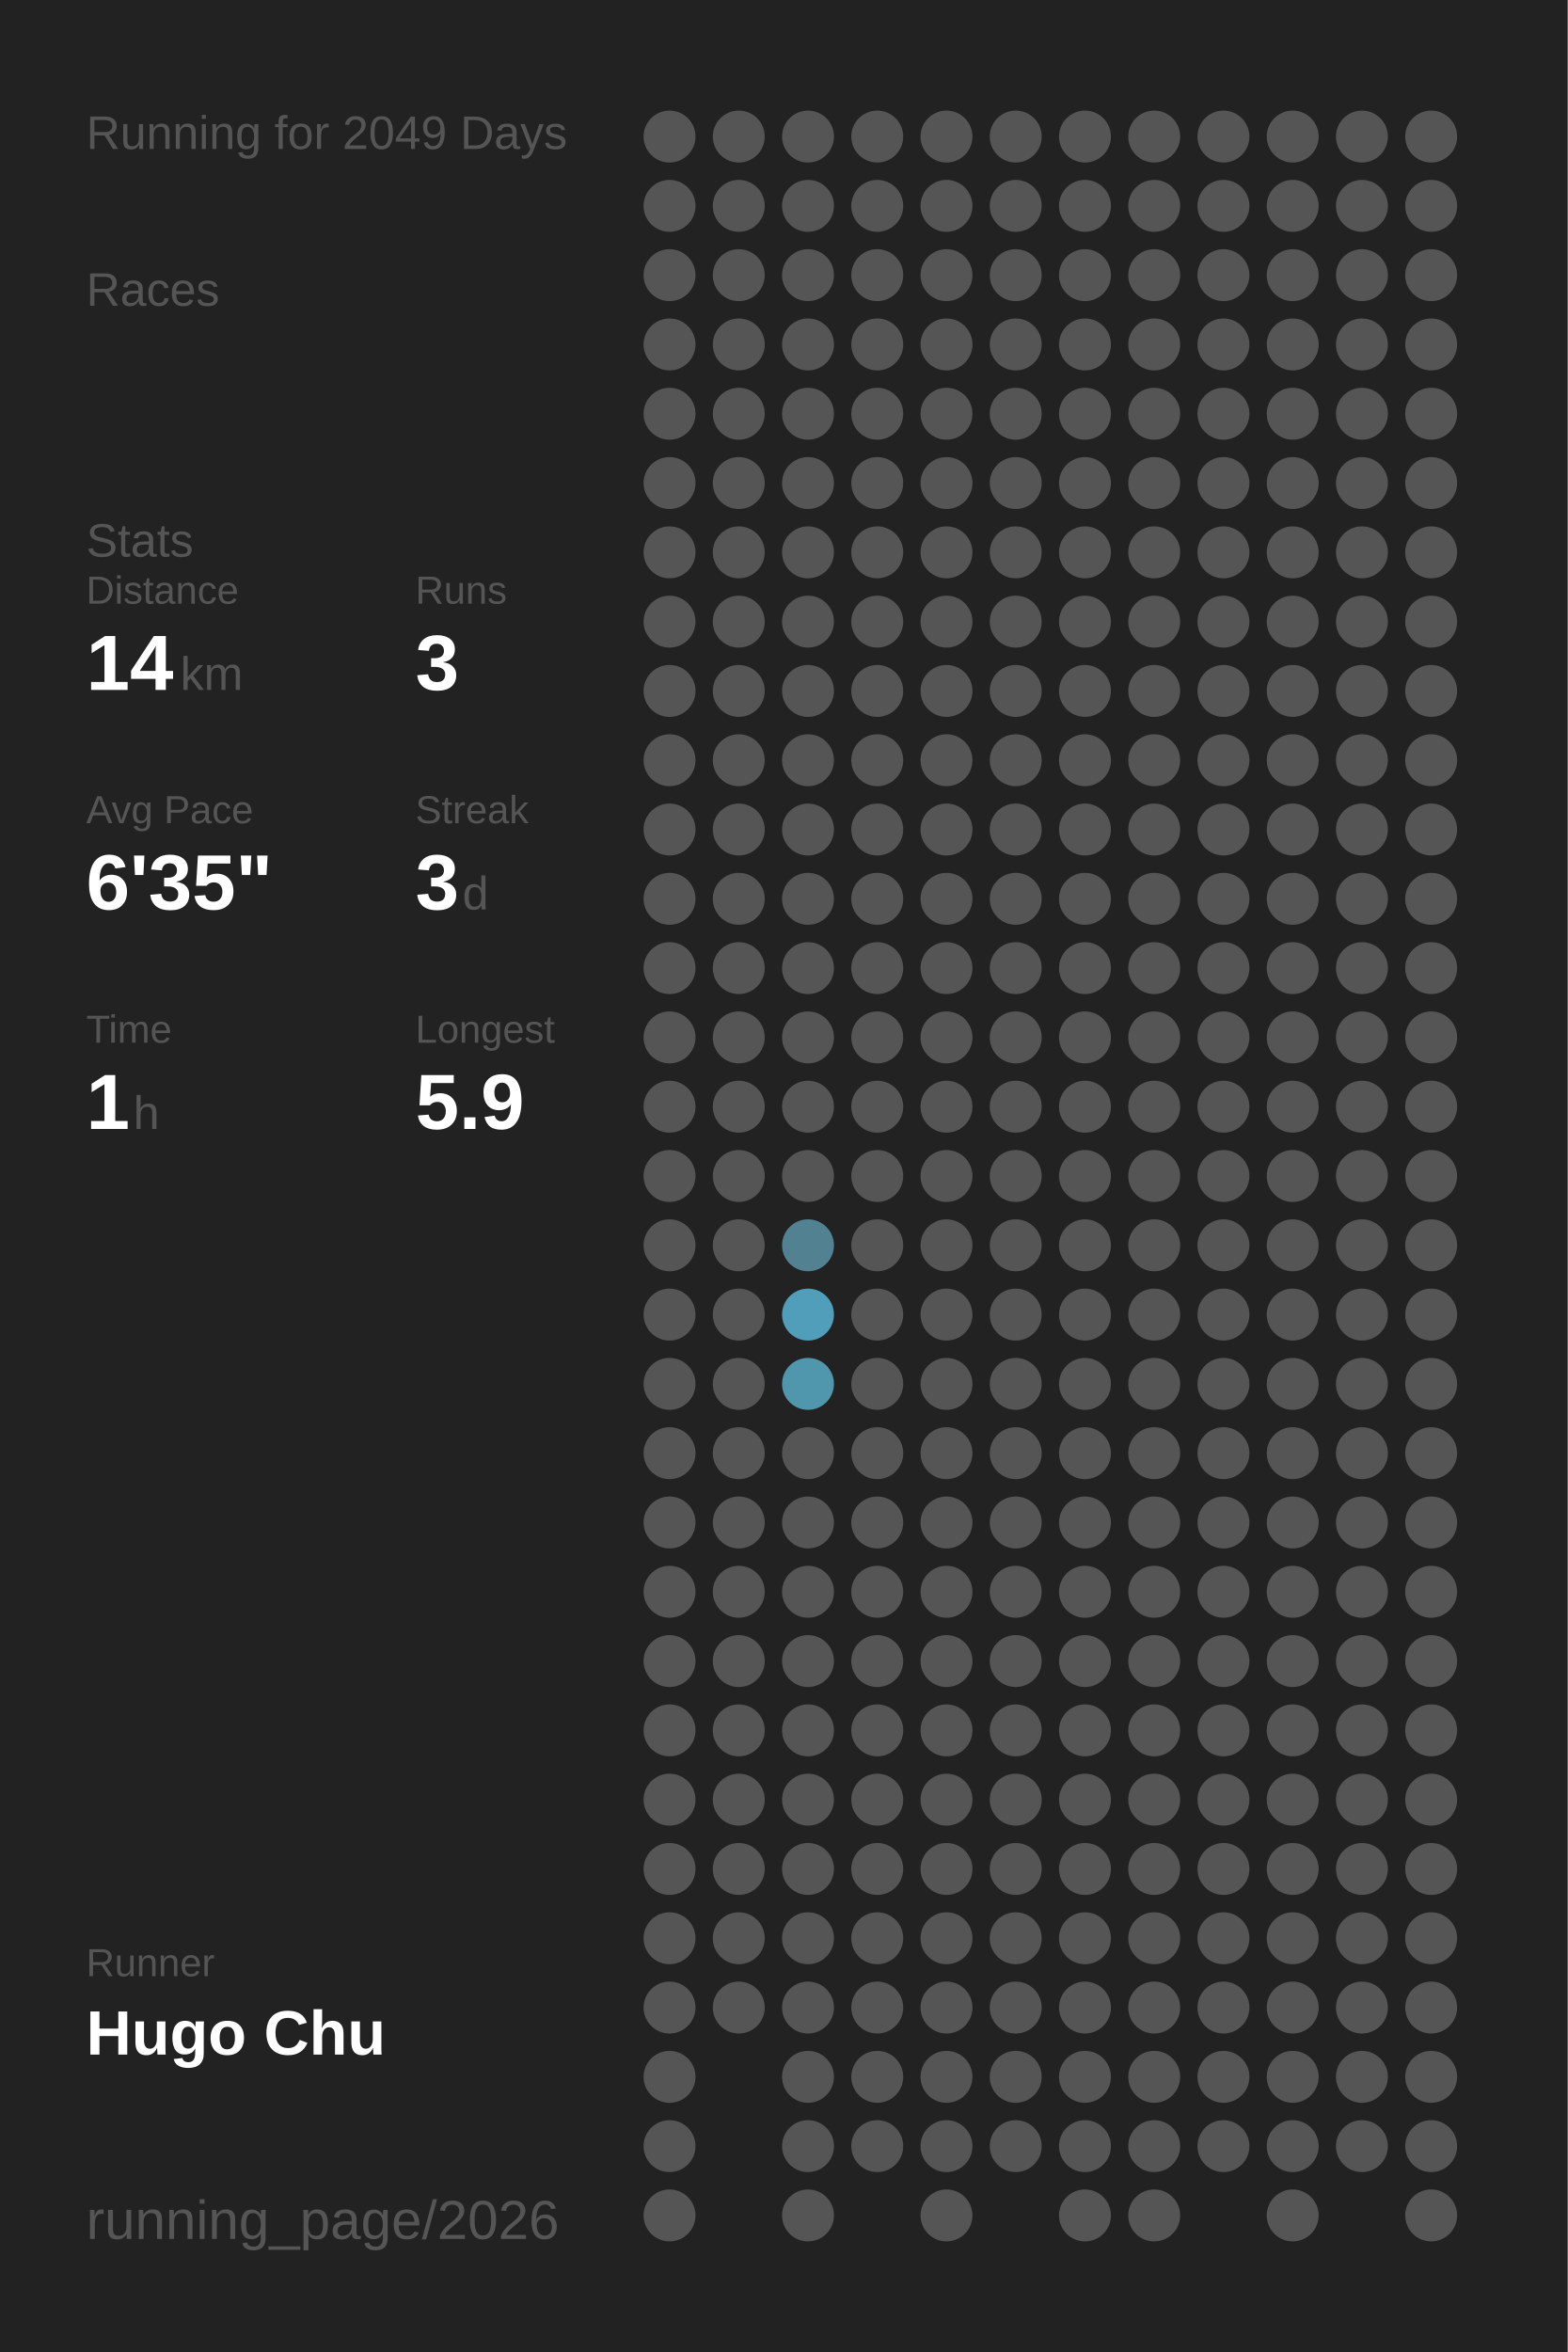
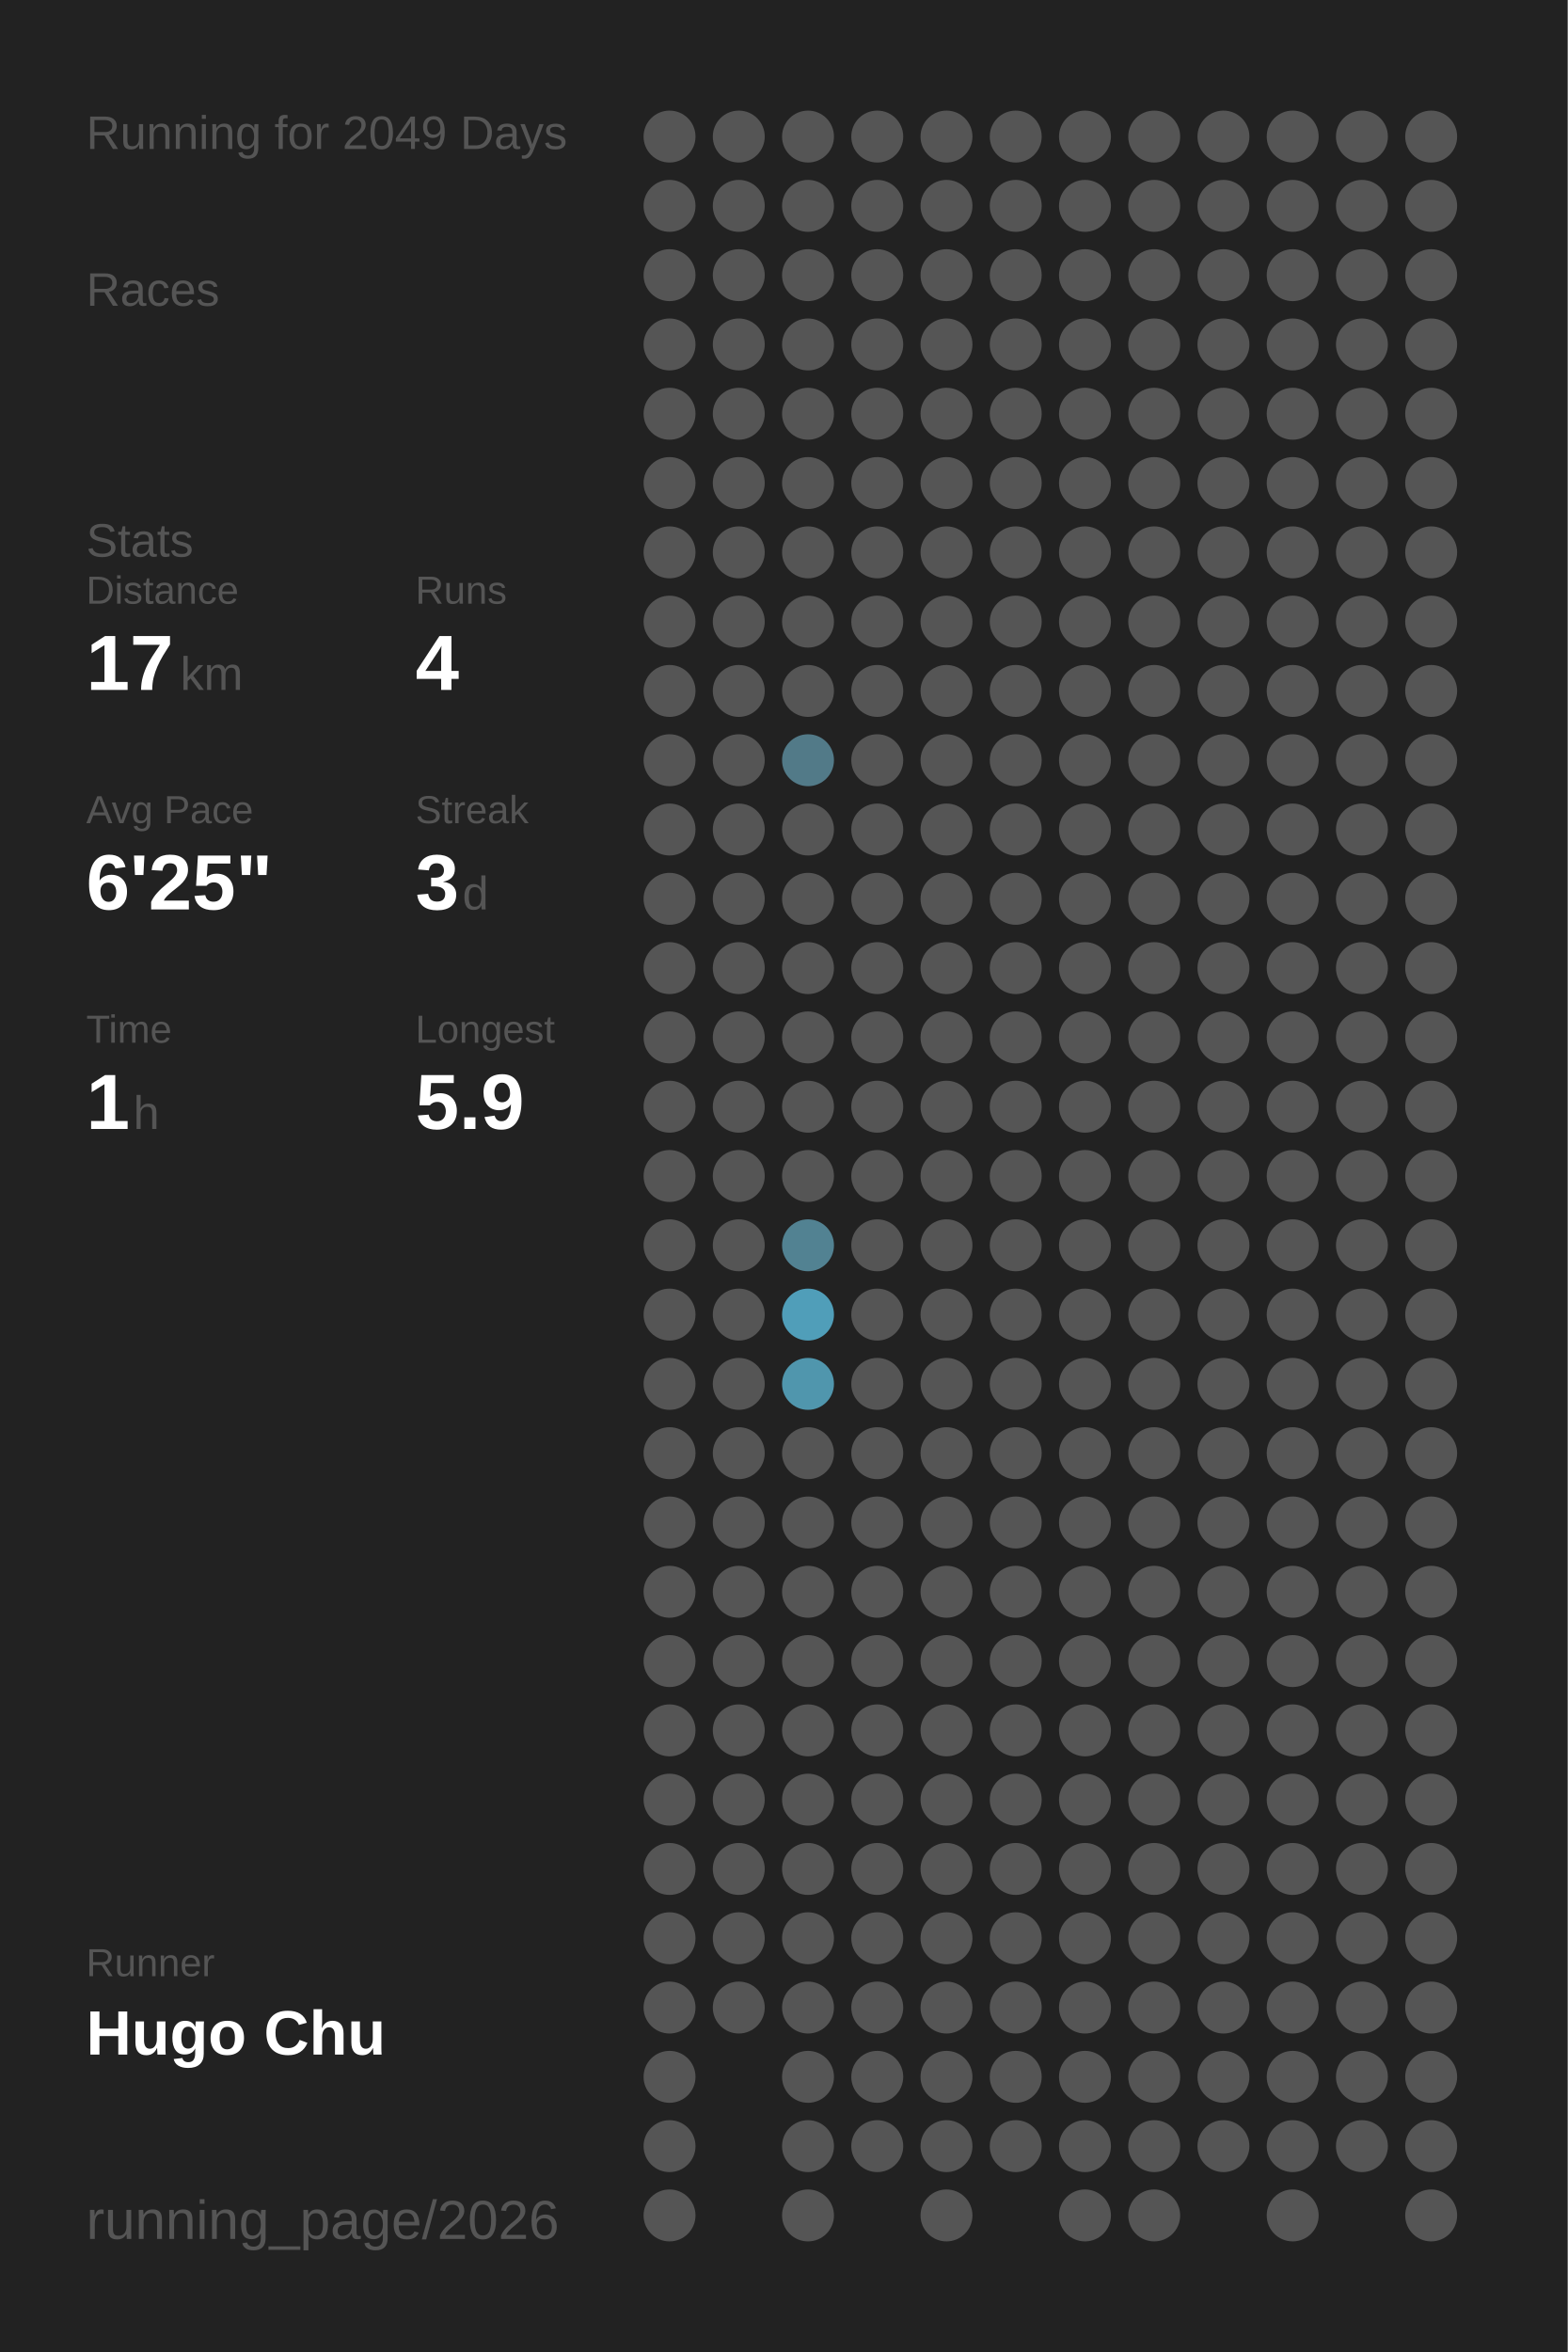
<svg xmlns="http://www.w3.org/2000/svg" baseProfile="full" height="300mm" version="1.1" viewBox="0,0,200,300" width="200mm">
  <defs />
  <rect fill="#222222" height="300" width="200" x="0" y="0" />
  <text fill="#555555" style="font-size:6px; font-family:Arial;" x="11" y="19">Running for 2049 Days</text>
  <text fill="#555555" style="font-size:6px; font-family:Arial;" x="11" y="39">Races</text>
  <text fill="#555555" style="font-size:6px; font-family:Arial;" x="11" y="71">Stats</text>
  <text fill="#555555" style="font-size:5px; font-family:Arial;" x="11" y="77">Distance</text>
-   <text fill="#FFFFFF" style="font-size:10px; font-family:Arial; font-weight:bold;" x="11" y="88">14</text>
+   <text fill="#FFFFFF" style="font-size:10px; font-family:Arial; font-weight:bold;" x="11" y="88">17</text>
  <text fill="#555555" style="font-size:6px; font-family:Arial;" x="23" y="88">km</text>
  <text fill="#555555" style="font-size:5px; font-family:Arial;" x="53" y="77">Runs</text>
-   <text fill="#FFFFFF" style="font-size:10px; font-family:Arial; font-weight:bold;" x="53" y="88">3</text>
+   <text fill="#FFFFFF" style="font-size:10px; font-family:Arial; font-weight:bold;" x="53" y="88">4</text>
  <text fill="#555555" style="font-size:5px; font-family:Arial;" x="11" y="105">Avg Pace</text>
-   <text fill="#FFFFFF" style="font-size:10px; font-family:Arial; font-weight:bold;" x="11" y="116">6'35"</text>
+   <text fill="#FFFFFF" style="font-size:10px; font-family:Arial; font-weight:bold;" x="11" y="116">6'25"</text>
  <text fill="#555555" style="font-size:5px; font-family:Arial;" x="53" y="105">Streak</text>
  <text fill="#FFFFFF" style="font-size:10px; font-family:Arial; font-weight:bold;" x="53" y="116">3</text>
  <text fill="#555555" style="font-size:6px; font-family:Arial;" x="59" y="116">d</text>
  <text fill="#555555" style="font-size:5px; font-family:Arial;" x="11" y="133">Time</text>
  <text fill="#FFFFFF" style="font-size:10px; font-family:Arial; font-weight:bold;" x="11" y="144">1</text>
  <text fill="#555555" style="font-size:6px; font-family:Arial;" x="17" y="144">h</text>
  <text fill="#555555" style="font-size:5px; font-family:Arial;" x="53" y="133">Longest</text>
  <text fill="#FFFFFF" style="font-size:10px; font-family:Arial; font-weight:bold;" x="53" y="144">5.9</text>
  <text fill="#555555" style="font-size:5px; font-family:Arial;" x="11" y="252.065">Runner</text>
  <text fill="#FFFFFF" style="font-size:8px; font-family:Arial; font-weight:bold;" x="11" y="262.065">Hugo Chu</text>
  <text fill="#555555" style="font-size:7px; font-family:Arial;" x="11" y="285.581">running_page/2026</text>
  <circle cx="85.417" cy="17.419" fill="#555555" r="3.312" />
  <circle cx="85.417" cy="26.258" fill="#555555" r="3.312" />
  <circle cx="85.417" cy="35.097" fill="#555555" r="3.312" />
  <circle cx="85.417" cy="43.935" fill="#555555" r="3.312" />
  <circle cx="85.417" cy="52.774" fill="#555555" r="3.312" />
  <circle cx="85.417" cy="61.613" fill="#555555" r="3.312" />
  <circle cx="85.417" cy="70.452" fill="#555555" r="3.312" />
  <circle cx="85.417" cy="79.29" fill="#555555" r="3.312" />
  <circle cx="85.417" cy="88.129" fill="#555555" r="3.312" />
  <circle cx="85.417" cy="96.968" fill="#555555" r="3.312" />
  <circle cx="85.417" cy="105.806" fill="#555555" r="3.312" />
  <circle cx="85.417" cy="114.645" fill="#555555" r="3.312" />
  <circle cx="85.417" cy="123.484" fill="#555555" r="3.312" />
  <circle cx="85.417" cy="132.323" fill="#555555" r="3.312" />
  <circle cx="85.417" cy="141.161" fill="#555555" r="3.312" />
  <circle cx="85.417" cy="150" fill="#555555" r="3.312" />
  <circle cx="85.417" cy="158.839" fill="#555555" r="3.312" />
  <circle cx="85.417" cy="167.677" fill="#555555" r="3.312" />
  <circle cx="85.417" cy="176.516" fill="#555555" r="3.312" />
  <circle cx="85.417" cy="185.355" fill="#555555" r="3.312" />
  <circle cx="85.417" cy="194.194" fill="#555555" r="3.312" />
  <circle cx="85.417" cy="203.032" fill="#555555" r="3.312" />
  <circle cx="85.417" cy="211.871" fill="#555555" r="3.312" />
  <circle cx="85.417" cy="220.71" fill="#555555" r="3.312" />
  <circle cx="85.417" cy="229.548" fill="#555555" r="3.312" />
  <circle cx="85.417" cy="238.387" fill="#555555" r="3.312" />
  <circle cx="85.417" cy="247.226" fill="#555555" r="3.312" />
  <circle cx="85.417" cy="256.065" fill="#555555" r="3.312" />
  <circle cx="85.417" cy="264.903" fill="#555555" r="3.312" />
  <circle cx="85.417" cy="273.742" fill="#555555" r="3.312" />
  <circle cx="85.417" cy="282.581" fill="#555555" r="3.312" />
  <circle cx="94.25" cy="17.419" fill="#555555" r="3.312" />
  <circle cx="94.25" cy="26.258" fill="#555555" r="3.312" />
  <circle cx="94.25" cy="35.097" fill="#555555" r="3.312" />
  <circle cx="94.25" cy="43.935" fill="#555555" r="3.312" />
  <circle cx="94.25" cy="52.774" fill="#555555" r="3.312" />
  <circle cx="94.25" cy="61.613" fill="#555555" r="3.312" />
  <circle cx="94.25" cy="70.452" fill="#555555" r="3.312" />
  <circle cx="94.25" cy="79.29" fill="#555555" r="3.312" />
  <circle cx="94.25" cy="88.129" fill="#555555" r="3.312" />
  <circle cx="94.25" cy="96.968" fill="#555555" r="3.312" />
  <circle cx="94.25" cy="105.806" fill="#555555" r="3.312" />
  <circle cx="94.25" cy="114.645" fill="#555555" r="3.312" />
  <circle cx="94.25" cy="123.484" fill="#555555" r="3.312" />
  <circle cx="94.25" cy="132.323" fill="#555555" r="3.312" />
  <circle cx="94.25" cy="141.161" fill="#555555" r="3.312" />
  <circle cx="94.25" cy="150" fill="#555555" r="3.312" />
  <circle cx="94.25" cy="158.839" fill="#555555" r="3.312" />
  <circle cx="94.25" cy="167.677" fill="#555555" r="3.312" />
  <circle cx="94.25" cy="176.516" fill="#555555" r="3.312" />
  <circle cx="94.25" cy="185.355" fill="#555555" r="3.312" />
  <circle cx="94.25" cy="194.194" fill="#555555" r="3.312" />
  <circle cx="94.25" cy="203.032" fill="#555555" r="3.312" />
  <circle cx="94.25" cy="211.871" fill="#555555" r="3.312" />
  <circle cx="94.25" cy="220.71" fill="#555555" r="3.312" />
  <circle cx="94.25" cy="229.548" fill="#555555" r="3.312" />
  <circle cx="94.25" cy="238.387" fill="#555555" r="3.312" />
  <circle cx="94.25" cy="247.226" fill="#555555" r="3.312" />
  <circle cx="94.25" cy="256.065" fill="#555555" r="3.312" />
  <circle cx="103.083" cy="17.419" fill="#555555" r="3.312" />
  <circle cx="103.083" cy="26.258" fill="#555555" r="3.312" />
  <circle cx="103.083" cy="35.097" fill="#555555" r="3.312" />
  <circle cx="103.083" cy="43.935" fill="#555555" r="3.312" />
  <circle cx="103.083" cy="52.774" fill="#555555" r="3.312" />
  <circle cx="103.083" cy="61.613" fill="#555555" r="3.312" />
  <circle cx="103.083" cy="70.452" fill="#555555" r="3.312" />
  <circle cx="103.083" cy="79.29" fill="#555555" r="3.312" />
  <circle cx="103.083" cy="88.129" fill="#555555" r="3.312" />
-   <circle cx="103.083" cy="96.968" fill="#555555" r="3.312" />
+   <circle cx="103.083" cy="96.968" fill="#527a88" r="3.312" />
  <circle cx="103.083" cy="105.806" fill="#555555" r="3.312" />
  <circle cx="103.083" cy="114.645" fill="#555555" r="3.312" />
  <circle cx="103.083" cy="123.484" fill="#555555" r="3.312" />
  <circle cx="103.083" cy="132.323" fill="#555555" r="3.312" />
  <circle cx="103.083" cy="141.161" fill="#555555" r="3.312" />
  <circle cx="103.083" cy="150" fill="#555555" r="3.312" />
  <circle cx="103.083" cy="158.839" fill="#528292" r="3.312" />
  <circle cx="103.083" cy="167.677" fill="#509eb9" r="3.312" />
  <circle cx="103.083" cy="176.516" fill="#5096ad" r="3.312" />
  <circle cx="103.083" cy="185.355" fill="#555555" r="3.312" />
  <circle cx="103.083" cy="194.194" fill="#555555" r="3.312" />
  <circle cx="103.083" cy="203.032" fill="#555555" r="3.312" />
  <circle cx="103.083" cy="211.871" fill="#555555" r="3.312" />
  <circle cx="103.083" cy="220.71" fill="#555555" r="3.312" />
  <circle cx="103.083" cy="229.548" fill="#555555" r="3.312" />
  <circle cx="103.083" cy="238.387" fill="#555555" r="3.312" />
  <circle cx="103.083" cy="247.226" fill="#555555" r="3.312" />
  <circle cx="103.083" cy="256.065" fill="#555555" r="3.312" />
  <circle cx="103.083" cy="264.903" fill="#555555" r="3.312" />
  <circle cx="103.083" cy="273.742" fill="#555555" r="3.312" />
  <circle cx="103.083" cy="282.581" fill="#555555" r="3.312" />
  <circle cx="111.917" cy="17.419" fill="#555555" r="3.312" />
  <circle cx="111.917" cy="26.258" fill="#555555" r="3.312" />
  <circle cx="111.917" cy="35.097" fill="#555555" r="3.312" />
  <circle cx="111.917" cy="43.935" fill="#555555" r="3.312" />
  <circle cx="111.917" cy="52.774" fill="#555555" r="3.312" />
  <circle cx="111.917" cy="61.613" fill="#555555" r="3.312" />
  <circle cx="111.917" cy="70.452" fill="#555555" r="3.312" />
  <circle cx="111.917" cy="79.29" fill="#555555" r="3.312" />
  <circle cx="111.917" cy="88.129" fill="#555555" r="3.312" />
  <circle cx="111.917" cy="96.968" fill="#555555" r="3.312" />
  <circle cx="111.917" cy="105.806" fill="#555555" r="3.312" />
  <circle cx="111.917" cy="114.645" fill="#555555" r="3.312" />
  <circle cx="111.917" cy="123.484" fill="#555555" r="3.312" />
  <circle cx="111.917" cy="132.323" fill="#555555" r="3.312" />
  <circle cx="111.917" cy="141.161" fill="#555555" r="3.312" />
  <circle cx="111.917" cy="150" fill="#555555" r="3.312" />
  <circle cx="111.917" cy="158.839" fill="#555555" r="3.312" />
  <circle cx="111.917" cy="167.677" fill="#555555" r="3.312" />
  <circle cx="111.917" cy="176.516" fill="#555555" r="3.312" />
  <circle cx="111.917" cy="185.355" fill="#555555" r="3.312" />
  <circle cx="111.917" cy="194.194" fill="#555555" r="3.312" />
  <circle cx="111.917" cy="203.032" fill="#555555" r="3.312" />
  <circle cx="111.917" cy="211.871" fill="#555555" r="3.312" />
  <circle cx="111.917" cy="220.71" fill="#555555" r="3.312" />
  <circle cx="111.917" cy="229.548" fill="#555555" r="3.312" />
  <circle cx="111.917" cy="238.387" fill="#555555" r="3.312" />
  <circle cx="111.917" cy="247.226" fill="#555555" r="3.312" />
  <circle cx="111.917" cy="256.065" fill="#555555" r="3.312" />
  <circle cx="111.917" cy="264.903" fill="#555555" r="3.312" />
  <circle cx="111.917" cy="273.742" fill="#555555" r="3.312" />
  <circle cx="120.75" cy="17.419" fill="#555555" r="3.312" />
  <circle cx="120.75" cy="26.258" fill="#555555" r="3.312" />
  <circle cx="120.75" cy="35.097" fill="#555555" r="3.312" />
  <circle cx="120.75" cy="43.935" fill="#555555" r="3.312" />
  <circle cx="120.75" cy="52.774" fill="#555555" r="3.312" />
  <circle cx="120.75" cy="61.613" fill="#555555" r="3.312" />
  <circle cx="120.75" cy="70.452" fill="#555555" r="3.312" />
  <circle cx="120.75" cy="79.29" fill="#555555" r="3.312" />
  <circle cx="120.75" cy="88.129" fill="#555555" r="3.312" />
  <circle cx="120.75" cy="96.968" fill="#555555" r="3.312" />
  <circle cx="120.75" cy="105.806" fill="#555555" r="3.312" />
  <circle cx="120.75" cy="114.645" fill="#555555" r="3.312" />
  <circle cx="120.75" cy="123.484" fill="#555555" r="3.312" />
  <circle cx="120.75" cy="132.323" fill="#555555" r="3.312" />
  <circle cx="120.75" cy="141.161" fill="#555555" r="3.312" />
  <circle cx="120.75" cy="150" fill="#555555" r="3.312" />
  <circle cx="120.75" cy="158.839" fill="#555555" r="3.312" />
  <circle cx="120.75" cy="167.677" fill="#555555" r="3.312" />
  <circle cx="120.75" cy="176.516" fill="#555555" r="3.312" />
  <circle cx="120.75" cy="185.355" fill="#555555" r="3.312" />
  <circle cx="120.75" cy="194.194" fill="#555555" r="3.312" />
  <circle cx="120.75" cy="203.032" fill="#555555" r="3.312" />
  <circle cx="120.75" cy="211.871" fill="#555555" r="3.312" />
  <circle cx="120.75" cy="220.71" fill="#555555" r="3.312" />
  <circle cx="120.75" cy="229.548" fill="#555555" r="3.312" />
  <circle cx="120.75" cy="238.387" fill="#555555" r="3.312" />
  <circle cx="120.75" cy="247.226" fill="#555555" r="3.312" />
  <circle cx="120.75" cy="256.065" fill="#555555" r="3.312" />
  <circle cx="120.75" cy="264.903" fill="#555555" r="3.312" />
  <circle cx="120.75" cy="273.742" fill="#555555" r="3.312" />
  <circle cx="120.75" cy="282.581" fill="#555555" r="3.312" />
  <circle cx="129.583" cy="17.419" fill="#555555" r="3.312" />
  <circle cx="129.583" cy="26.258" fill="#555555" r="3.312" />
  <circle cx="129.583" cy="35.097" fill="#555555" r="3.312" />
  <circle cx="129.583" cy="43.935" fill="#555555" r="3.312" />
  <circle cx="129.583" cy="52.774" fill="#555555" r="3.312" />
  <circle cx="129.583" cy="61.613" fill="#555555" r="3.312" />
  <circle cx="129.583" cy="70.452" fill="#555555" r="3.312" />
  <circle cx="129.583" cy="79.29" fill="#555555" r="3.312" />
  <circle cx="129.583" cy="88.129" fill="#555555" r="3.312" />
  <circle cx="129.583" cy="96.968" fill="#555555" r="3.312" />
  <circle cx="129.583" cy="105.806" fill="#555555" r="3.312" />
  <circle cx="129.583" cy="114.645" fill="#555555" r="3.312" />
  <circle cx="129.583" cy="123.484" fill="#555555" r="3.312" />
  <circle cx="129.583" cy="132.323" fill="#555555" r="3.312" />
  <circle cx="129.583" cy="141.161" fill="#555555" r="3.312" />
  <circle cx="129.583" cy="150" fill="#555555" r="3.312" />
  <circle cx="129.583" cy="158.839" fill="#555555" r="3.312" />
  <circle cx="129.583" cy="167.677" fill="#555555" r="3.312" />
  <circle cx="129.583" cy="176.516" fill="#555555" r="3.312" />
  <circle cx="129.583" cy="185.355" fill="#555555" r="3.312" />
  <circle cx="129.583" cy="194.194" fill="#555555" r="3.312" />
  <circle cx="129.583" cy="203.032" fill="#555555" r="3.312" />
  <circle cx="129.583" cy="211.871" fill="#555555" r="3.312" />
  <circle cx="129.583" cy="220.71" fill="#555555" r="3.312" />
  <circle cx="129.583" cy="229.548" fill="#555555" r="3.312" />
  <circle cx="129.583" cy="238.387" fill="#555555" r="3.312" />
  <circle cx="129.583" cy="247.226" fill="#555555" r="3.312" />
  <circle cx="129.583" cy="256.065" fill="#555555" r="3.312" />
  <circle cx="129.583" cy="264.903" fill="#555555" r="3.312" />
  <circle cx="129.583" cy="273.742" fill="#555555" r="3.312" />
  <circle cx="138.417" cy="17.419" fill="#555555" r="3.312" />
  <circle cx="138.417" cy="26.258" fill="#555555" r="3.312" />
  <circle cx="138.417" cy="35.097" fill="#555555" r="3.312" />
  <circle cx="138.417" cy="43.935" fill="#555555" r="3.312" />
  <circle cx="138.417" cy="52.774" fill="#555555" r="3.312" />
  <circle cx="138.417" cy="61.613" fill="#555555" r="3.312" />
  <circle cx="138.417" cy="70.452" fill="#555555" r="3.312" />
  <circle cx="138.417" cy="79.29" fill="#555555" r="3.312" />
  <circle cx="138.417" cy="88.129" fill="#555555" r="3.312" />
  <circle cx="138.417" cy="96.968" fill="#555555" r="3.312" />
  <circle cx="138.417" cy="105.806" fill="#555555" r="3.312" />
  <circle cx="138.417" cy="114.645" fill="#555555" r="3.312" />
  <circle cx="138.417" cy="123.484" fill="#555555" r="3.312" />
  <circle cx="138.417" cy="132.323" fill="#555555" r="3.312" />
  <circle cx="138.417" cy="141.161" fill="#555555" r="3.312" />
  <circle cx="138.417" cy="150" fill="#555555" r="3.312" />
  <circle cx="138.417" cy="158.839" fill="#555555" r="3.312" />
  <circle cx="138.417" cy="167.677" fill="#555555" r="3.312" />
  <circle cx="138.417" cy="176.516" fill="#555555" r="3.312" />
  <circle cx="138.417" cy="185.355" fill="#555555" r="3.312" />
  <circle cx="138.417" cy="194.194" fill="#555555" r="3.312" />
  <circle cx="138.417" cy="203.032" fill="#555555" r="3.312" />
  <circle cx="138.417" cy="211.871" fill="#555555" r="3.312" />
  <circle cx="138.417" cy="220.71" fill="#555555" r="3.312" />
  <circle cx="138.417" cy="229.548" fill="#555555" r="3.312" />
  <circle cx="138.417" cy="238.387" fill="#555555" r="3.312" />
  <circle cx="138.417" cy="247.226" fill="#555555" r="3.312" />
  <circle cx="138.417" cy="256.065" fill="#555555" r="3.312" />
  <circle cx="138.417" cy="264.903" fill="#555555" r="3.312" />
  <circle cx="138.417" cy="273.742" fill="#555555" r="3.312" />
  <circle cx="138.417" cy="282.581" fill="#555555" r="3.312" />
  <circle cx="147.25" cy="17.419" fill="#555555" r="3.312" />
  <circle cx="147.25" cy="26.258" fill="#555555" r="3.312" />
  <circle cx="147.25" cy="35.097" fill="#555555" r="3.312" />
  <circle cx="147.25" cy="43.935" fill="#555555" r="3.312" />
  <circle cx="147.25" cy="52.774" fill="#555555" r="3.312" />
  <circle cx="147.25" cy="61.613" fill="#555555" r="3.312" />
  <circle cx="147.25" cy="70.452" fill="#555555" r="3.312" />
  <circle cx="147.25" cy="79.29" fill="#555555" r="3.312" />
  <circle cx="147.25" cy="88.129" fill="#555555" r="3.312" />
  <circle cx="147.25" cy="96.968" fill="#555555" r="3.312" />
  <circle cx="147.25" cy="105.806" fill="#555555" r="3.312" />
  <circle cx="147.25" cy="114.645" fill="#555555" r="3.312" />
  <circle cx="147.25" cy="123.484" fill="#555555" r="3.312" />
  <circle cx="147.25" cy="132.323" fill="#555555" r="3.312" />
  <circle cx="147.25" cy="141.161" fill="#555555" r="3.312" />
  <circle cx="147.25" cy="150" fill="#555555" r="3.312" />
  <circle cx="147.25" cy="158.839" fill="#555555" r="3.312" />
  <circle cx="147.25" cy="167.677" fill="#555555" r="3.312" />
  <circle cx="147.25" cy="176.516" fill="#555555" r="3.312" />
  <circle cx="147.25" cy="185.355" fill="#555555" r="3.312" />
  <circle cx="147.25" cy="194.194" fill="#555555" r="3.312" />
  <circle cx="147.25" cy="203.032" fill="#555555" r="3.312" />
  <circle cx="147.25" cy="211.871" fill="#555555" r="3.312" />
  <circle cx="147.25" cy="220.71" fill="#555555" r="3.312" />
  <circle cx="147.25" cy="229.548" fill="#555555" r="3.312" />
  <circle cx="147.25" cy="238.387" fill="#555555" r="3.312" />
  <circle cx="147.25" cy="247.226" fill="#555555" r="3.312" />
  <circle cx="147.25" cy="256.065" fill="#555555" r="3.312" />
  <circle cx="147.25" cy="264.903" fill="#555555" r="3.312" />
  <circle cx="147.25" cy="273.742" fill="#555555" r="3.312" />
  <circle cx="147.25" cy="282.581" fill="#555555" r="3.312" />
  <circle cx="156.083" cy="17.419" fill="#555555" r="3.312" />
  <circle cx="156.083" cy="26.258" fill="#555555" r="3.312" />
  <circle cx="156.083" cy="35.097" fill="#555555" r="3.312" />
  <circle cx="156.083" cy="43.935" fill="#555555" r="3.312" />
  <circle cx="156.083" cy="52.774" fill="#555555" r="3.312" />
  <circle cx="156.083" cy="61.613" fill="#555555" r="3.312" />
  <circle cx="156.083" cy="70.452" fill="#555555" r="3.312" />
  <circle cx="156.083" cy="79.29" fill="#555555" r="3.312" />
  <circle cx="156.083" cy="88.129" fill="#555555" r="3.312" />
  <circle cx="156.083" cy="96.968" fill="#555555" r="3.312" />
  <circle cx="156.083" cy="105.806" fill="#555555" r="3.312" />
  <circle cx="156.083" cy="114.645" fill="#555555" r="3.312" />
  <circle cx="156.083" cy="123.484" fill="#555555" r="3.312" />
  <circle cx="156.083" cy="132.323" fill="#555555" r="3.312" />
  <circle cx="156.083" cy="141.161" fill="#555555" r="3.312" />
  <circle cx="156.083" cy="150" fill="#555555" r="3.312" />
  <circle cx="156.083" cy="158.839" fill="#555555" r="3.312" />
  <circle cx="156.083" cy="167.677" fill="#555555" r="3.312" />
  <circle cx="156.083" cy="176.516" fill="#555555" r="3.312" />
  <circle cx="156.083" cy="185.355" fill="#555555" r="3.312" />
  <circle cx="156.083" cy="194.194" fill="#555555" r="3.312" />
  <circle cx="156.083" cy="203.032" fill="#555555" r="3.312" />
  <circle cx="156.083" cy="211.871" fill="#555555" r="3.312" />
  <circle cx="156.083" cy="220.71" fill="#555555" r="3.312" />
  <circle cx="156.083" cy="229.548" fill="#555555" r="3.312" />
  <circle cx="156.083" cy="238.387" fill="#555555" r="3.312" />
  <circle cx="156.083" cy="247.226" fill="#555555" r="3.312" />
  <circle cx="156.083" cy="256.065" fill="#555555" r="3.312" />
  <circle cx="156.083" cy="264.903" fill="#555555" r="3.312" />
  <circle cx="156.083" cy="273.742" fill="#555555" r="3.312" />
  <circle cx="164.917" cy="17.419" fill="#555555" r="3.312" />
  <circle cx="164.917" cy="26.258" fill="#555555" r="3.312" />
  <circle cx="164.917" cy="35.097" fill="#555555" r="3.312" />
  <circle cx="164.917" cy="43.935" fill="#555555" r="3.312" />
  <circle cx="164.917" cy="52.774" fill="#555555" r="3.312" />
  <circle cx="164.917" cy="61.613" fill="#555555" r="3.312" />
  <circle cx="164.917" cy="70.452" fill="#555555" r="3.312" />
  <circle cx="164.917" cy="79.29" fill="#555555" r="3.312" />
  <circle cx="164.917" cy="88.129" fill="#555555" r="3.312" />
  <circle cx="164.917" cy="96.968" fill="#555555" r="3.312" />
  <circle cx="164.917" cy="105.806" fill="#555555" r="3.312" />
  <circle cx="164.917" cy="114.645" fill="#555555" r="3.312" />
  <circle cx="164.917" cy="123.484" fill="#555555" r="3.312" />
  <circle cx="164.917" cy="132.323" fill="#555555" r="3.312" />
  <circle cx="164.917" cy="141.161" fill="#555555" r="3.312" />
  <circle cx="164.917" cy="150" fill="#555555" r="3.312" />
  <circle cx="164.917" cy="158.839" fill="#555555" r="3.312" />
  <circle cx="164.917" cy="167.677" fill="#555555" r="3.312" />
  <circle cx="164.917" cy="176.516" fill="#555555" r="3.312" />
  <circle cx="164.917" cy="185.355" fill="#555555" r="3.312" />
  <circle cx="164.917" cy="194.194" fill="#555555" r="3.312" />
  <circle cx="164.917" cy="203.032" fill="#555555" r="3.312" />
  <circle cx="164.917" cy="211.871" fill="#555555" r="3.312" />
  <circle cx="164.917" cy="220.71" fill="#555555" r="3.312" />
  <circle cx="164.917" cy="229.548" fill="#555555" r="3.312" />
  <circle cx="164.917" cy="238.387" fill="#555555" r="3.312" />
  <circle cx="164.917" cy="247.226" fill="#555555" r="3.312" />
  <circle cx="164.917" cy="256.065" fill="#555555" r="3.312" />
  <circle cx="164.917" cy="264.903" fill="#555555" r="3.312" />
  <circle cx="164.917" cy="273.742" fill="#555555" r="3.312" />
  <circle cx="164.917" cy="282.581" fill="#555555" r="3.312" />
  <circle cx="173.75" cy="17.419" fill="#555555" r="3.312" />
  <circle cx="173.75" cy="26.258" fill="#555555" r="3.312" />
  <circle cx="173.75" cy="35.097" fill="#555555" r="3.312" />
  <circle cx="173.75" cy="43.935" fill="#555555" r="3.312" />
  <circle cx="173.75" cy="52.774" fill="#555555" r="3.312" />
  <circle cx="173.75" cy="61.613" fill="#555555" r="3.312" />
  <circle cx="173.75" cy="70.452" fill="#555555" r="3.312" />
  <circle cx="173.75" cy="79.29" fill="#555555" r="3.312" />
  <circle cx="173.75" cy="88.129" fill="#555555" r="3.312" />
  <circle cx="173.75" cy="96.968" fill="#555555" r="3.312" />
  <circle cx="173.75" cy="105.806" fill="#555555" r="3.312" />
  <circle cx="173.75" cy="114.645" fill="#555555" r="3.312" />
  <circle cx="173.75" cy="123.484" fill="#555555" r="3.312" />
  <circle cx="173.75" cy="132.323" fill="#555555" r="3.312" />
  <circle cx="173.75" cy="141.161" fill="#555555" r="3.312" />
  <circle cx="173.75" cy="150" fill="#555555" r="3.312" />
  <circle cx="173.75" cy="158.839" fill="#555555" r="3.312" />
  <circle cx="173.75" cy="167.677" fill="#555555" r="3.312" />
  <circle cx="173.75" cy="176.516" fill="#555555" r="3.312" />
  <circle cx="173.75" cy="185.355" fill="#555555" r="3.312" />
  <circle cx="173.75" cy="194.194" fill="#555555" r="3.312" />
  <circle cx="173.75" cy="203.032" fill="#555555" r="3.312" />
  <circle cx="173.75" cy="211.871" fill="#555555" r="3.312" />
  <circle cx="173.75" cy="220.71" fill="#555555" r="3.312" />
  <circle cx="173.75" cy="229.548" fill="#555555" r="3.312" />
  <circle cx="173.75" cy="238.387" fill="#555555" r="3.312" />
  <circle cx="173.75" cy="247.226" fill="#555555" r="3.312" />
  <circle cx="173.75" cy="256.065" fill="#555555" r="3.312" />
  <circle cx="173.75" cy="264.903" fill="#555555" r="3.312" />
  <circle cx="173.75" cy="273.742" fill="#555555" r="3.312" />
  <circle cx="182.583" cy="17.419" fill="#555555" r="3.312" />
  <circle cx="182.583" cy="26.258" fill="#555555" r="3.312" />
  <circle cx="182.583" cy="35.097" fill="#555555" r="3.312" />
  <circle cx="182.583" cy="43.935" fill="#555555" r="3.312" />
  <circle cx="182.583" cy="52.774" fill="#555555" r="3.312" />
  <circle cx="182.583" cy="61.613" fill="#555555" r="3.312" />
  <circle cx="182.583" cy="70.452" fill="#555555" r="3.312" />
  <circle cx="182.583" cy="79.29" fill="#555555" r="3.312" />
  <circle cx="182.583" cy="88.129" fill="#555555" r="3.312" />
  <circle cx="182.583" cy="96.968" fill="#555555" r="3.312" />
  <circle cx="182.583" cy="105.806" fill="#555555" r="3.312" />
  <circle cx="182.583" cy="114.645" fill="#555555" r="3.312" />
  <circle cx="182.583" cy="123.484" fill="#555555" r="3.312" />
  <circle cx="182.583" cy="132.323" fill="#555555" r="3.312" />
  <circle cx="182.583" cy="141.161" fill="#555555" r="3.312" />
  <circle cx="182.583" cy="150" fill="#555555" r="3.312" />
  <circle cx="182.583" cy="158.839" fill="#555555" r="3.312" />
  <circle cx="182.583" cy="167.677" fill="#555555" r="3.312" />
  <circle cx="182.583" cy="176.516" fill="#555555" r="3.312" />
  <circle cx="182.583" cy="185.355" fill="#555555" r="3.312" />
  <circle cx="182.583" cy="194.194" fill="#555555" r="3.312" />
  <circle cx="182.583" cy="203.032" fill="#555555" r="3.312" />
  <circle cx="182.583" cy="211.871" fill="#555555" r="3.312" />
  <circle cx="182.583" cy="220.71" fill="#555555" r="3.312" />
  <circle cx="182.583" cy="229.548" fill="#555555" r="3.312" />
  <circle cx="182.583" cy="238.387" fill="#555555" r="3.312" />
  <circle cx="182.583" cy="247.226" fill="#555555" r="3.312" />
  <circle cx="182.583" cy="256.065" fill="#555555" r="3.312" />
  <circle cx="182.583" cy="264.903" fill="#555555" r="3.312" />
  <circle cx="182.583" cy="273.742" fill="#555555" r="3.312" />
  <circle cx="182.583" cy="282.581" fill="#555555" r="3.312" />
</svg>
